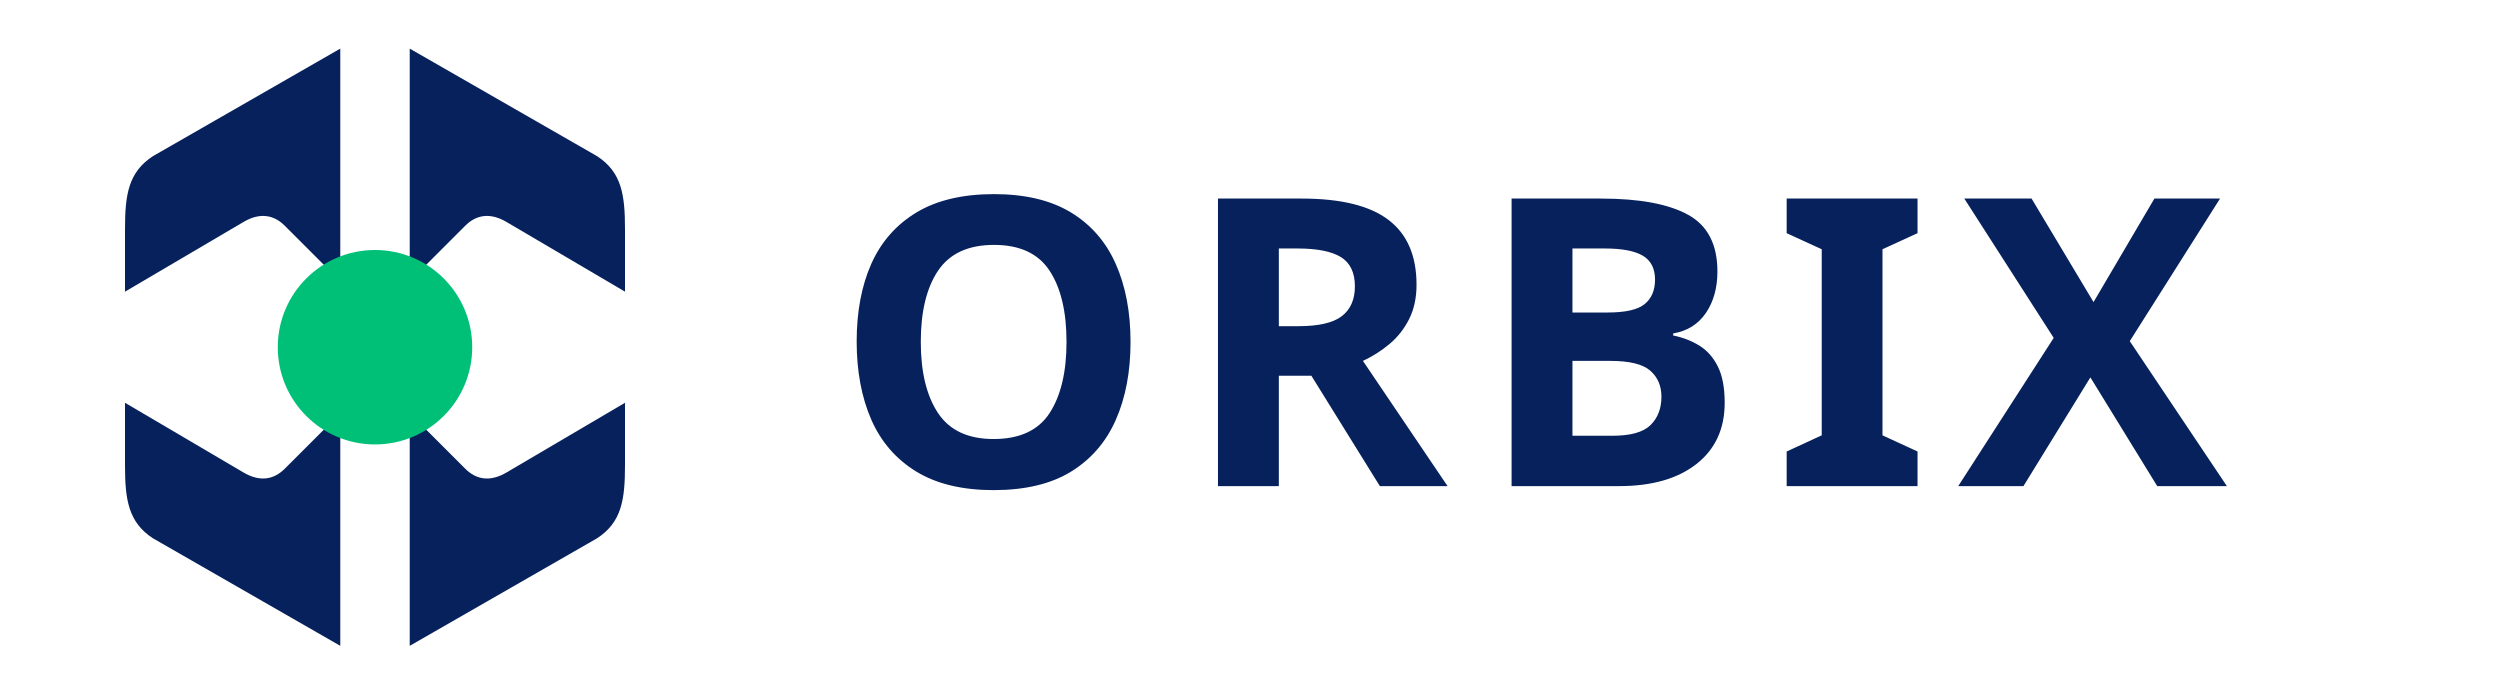
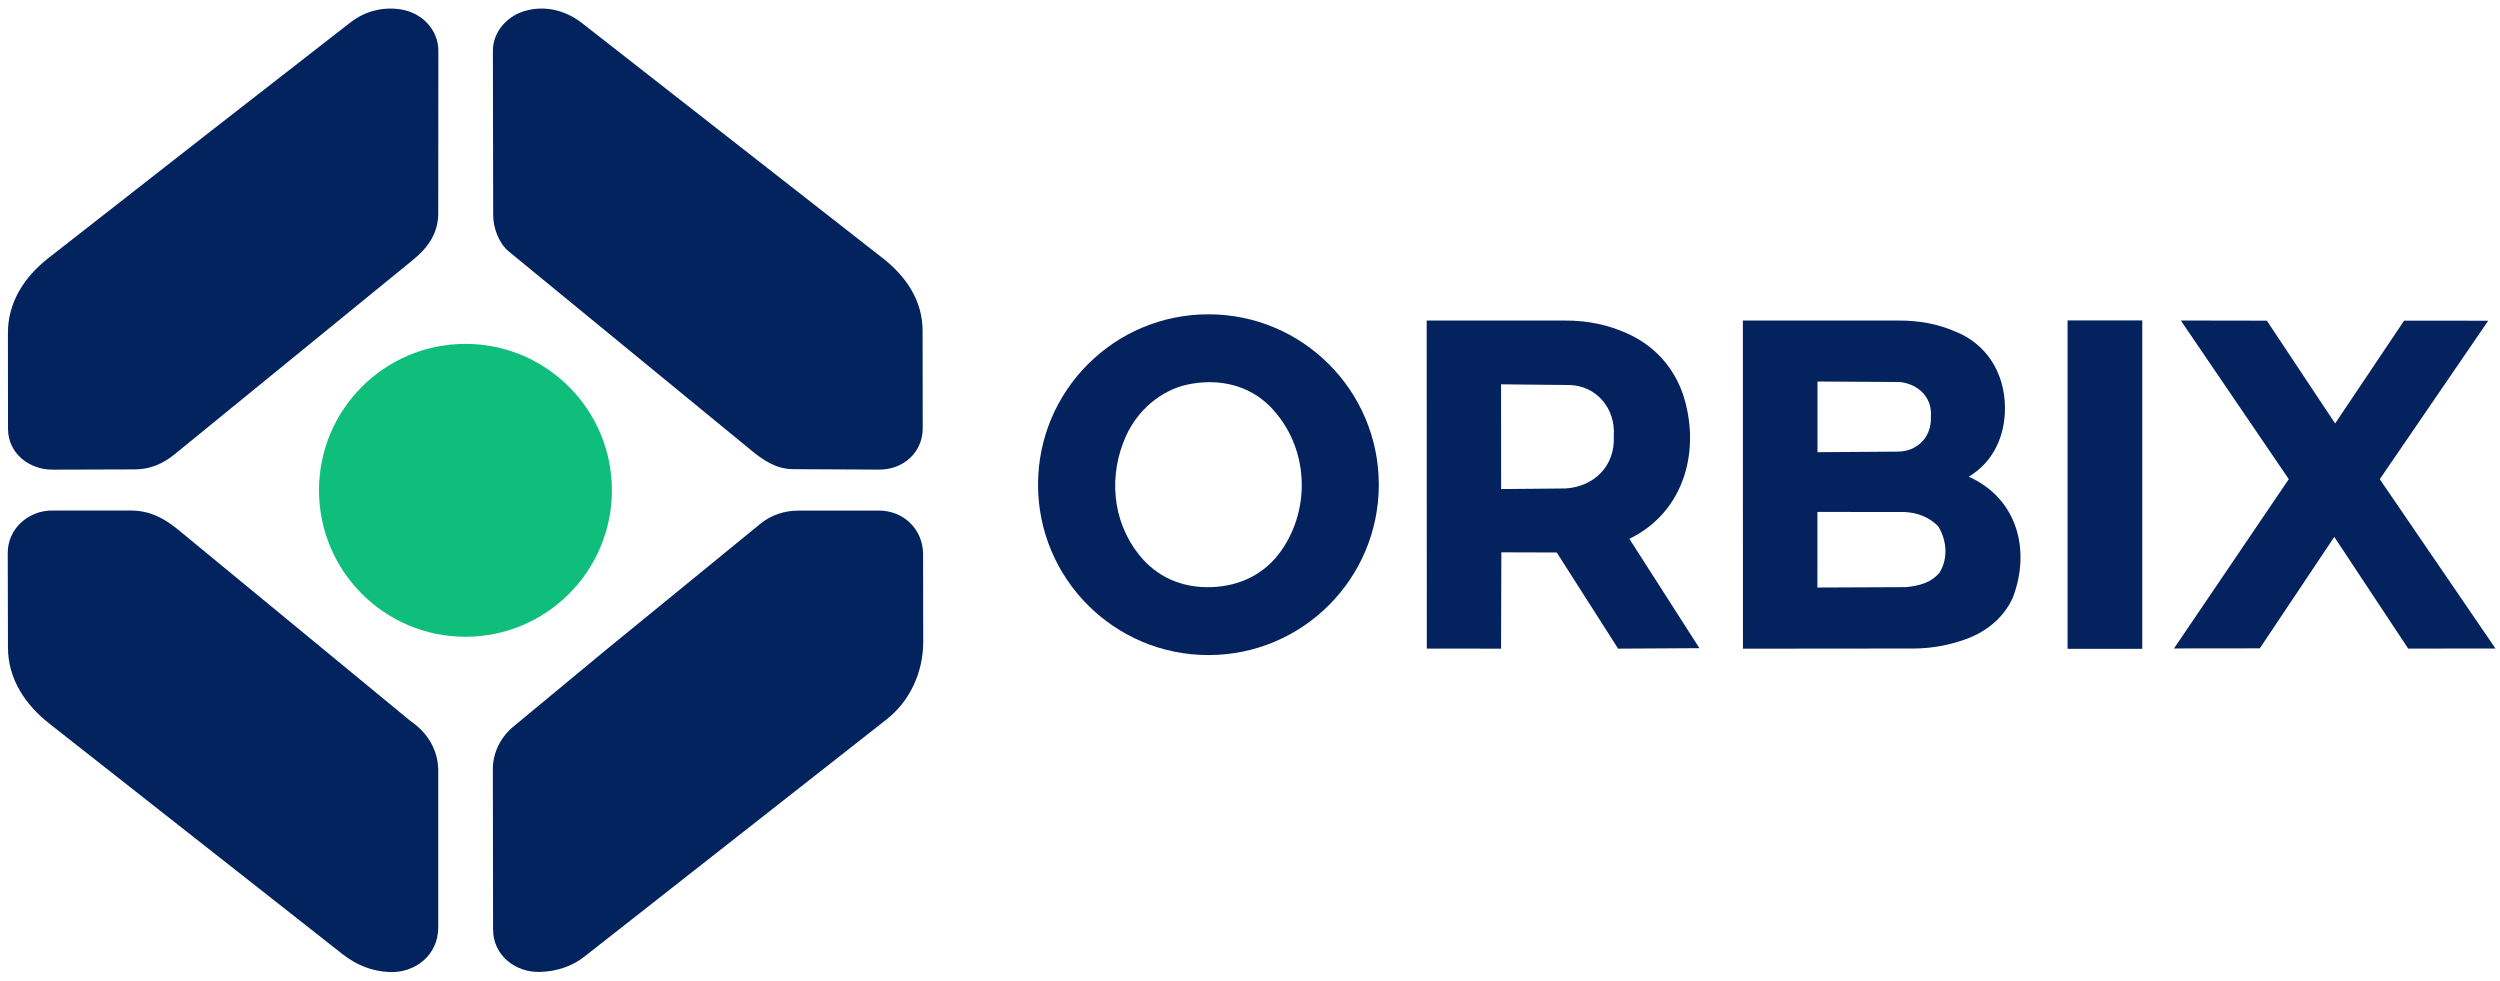
- <svg xmlns="http://www.w3.org/2000/svg" viewBox="0 0 360 100" fill="none">
-   <g transform="translate(4, 0)">
-     <g fill="#07215C">
-       <path d="M 45 7 L 18 22.5 C 14.5 24.8 14 28 14 33 L 14 42 L 31 32 C 33.5 30.5 35.5 31 37 32.5 L 45 40.5 Z" />
-       <path d="M 55 7 L 82 22.5 C 85.5 24.8 86 28 86 33 L 86 42 L 69 32 C 66.5 30.5 64.5 31 63 32.5 L 55 40.5 Z" />
-       <path d="M 45 93 L 18 77.5 C 14.5 75.2 14 72 14 67 L 14 58 L 31 68 C 33.5 69.5 35.5 69 37 67.5 L 45 59.5 Z" />
-       <path d="M 55 93 L 82 77.5 C 85.5 75.2 86 72 86 67 L 86 58 L 69 68 C 66.5 69.5 64.5 69 63 67.5 L 55 59.5 Z" />
-     </g>
-     <circle cx="50" cy="50" r="14" fill="#00C078" />
-   </g>
-   <text x="120" y="70" font-family="'Readex Pro', 'Segoe UI', 'Arial Black', sans-serif" font-size="58" font-weight="900" letter-spacing="4" fill="#07215C">ORBIX</text>
+ <svg xmlns="http://www.w3.org/2000/svg" width="775" height="304" viewBox="152 523 775 304" role="img" aria-label="Orbix">
+   <path fill="#02235E" d="M424.576,668.578l-26.788-0.137c-5.023-0.026-8.993-2.627-12.819-5.766l-75.204-61.682 c-3.137-2.573-4.87-7.315-4.877-11.323l-0.093-50.885c-0.011-5.89,4.327-10.711,9.781-12.352 c6.134-1.847,12.63-0.356,17.877,3.745l93.203,72.861c7.18,5.613,12.335,13.063,12.348,22.483l0.041,30.214 C438.053,663.265,431.998,668.616,424.576,668.578z" />
+   <path fill="#02235E" d="M319.615,824.292c-7.902,0.317-14.748-5.214-14.76-13.092l-0.076-49.738 c-0.008-5.161,2.461-9.982,6.312-13.171l28.755-23.816l47.942-39.159c3.351-2.737,7.488-4.022,11.719-4.024l24.955-0.015 c7.659-0.005,13.682,5.828,13.694,13.542l0.044,27.118c0.015,9.206-3.954,18.268-11.376,24.095l-93.64,73.505 C329.307,822.58,324.68,824.089,319.615,824.292z" />
+   <path fill="#02235E" d="M193.762,668.515l-25.46,0.078c-7.199,0.022-13.81-5.007-13.818-12.662l-0.03-29.727 c-0.01-9.566,5.192-17.45,12.496-23.159l50.447-39.433l43.197-33.625c4.611-3.589,10.219-4.98,15.83-4.042 c6.354,1.062,11.471,6.2,11.467,12.852l-0.035,50.292c-0.004,6.294-3.237,10.733-7.834,14.481l-73.89,60.255 C202.539,666.756,198.553,668.501,193.762,668.515z" />
+   <path fill="#02235E" d="M287.858,810.471c0,8.588-7.076,14.187-15.14,13.865c-5.393-0.215-10.248-2.182-14.583-5.591 l-90.864-71.447c-7.468-5.872-12.78-13.838-12.802-23.521l-0.068-29.345c-0.018-7.566,6.411-13.175,13.754-13.173l24.406,0.006 c5.853,0.002,10.316,2.358,14.726,5.988l72.096,59.364c5.213,3.586,8.478,8.904,8.478,15.402L287.858,810.471z" />
+   <path fill="#04235E" d="M762.311,670.772c7.62-4.55,11.29-12.6,11.23-21.46c-0.07-10.6-5.64-19.77-15.61-23.62 c-5.39-2.33-11.07-3.32-17.14-3.32h-48.5l0.02,101.72l52.8-0.05c6.29-0.01,12.05-1.22,17.71-3.43 c5.86-2.52,10.48-6.51,13.16-12.36C781.552,693.702,777.481,677.592,762.311,670.772z M715.421,641.272l25.57,0.15 c5.7,0.67,10.09,4.74,9.58,10.87c0.24,6.25-4.28,10.67-10.22,10.71l-24.93,0.18V641.272z M753.302,700.452 c-2.66,3.25-6.46,4.15-10.39,4.56l-27.52,0.12l0.01-23.43l27.05,0.02c4.01,0.21,7.56,1.59,10.36,4.39 C755.451,690.392,756.031,695.892,753.302,700.452z" />
+   <path fill="#04235E" d="M657.101,690.032c17.24-8.35,22.31-27.82,16.54-45.04c-3.01-8.49-8.98-14.93-17.16-18.6 c-6.06-2.76-12.35-4.02-19.16-4.02l-43.05-0.01l0.04,101.7l23.02,0.02l0.09-29.86l17.17,0.05l19.02,29.81l25.21-0.15 L657.101,690.032z M637.401,674.422l-20.05,0.19l-0.02-32.47l21.01,0.21c8.46,0.09,14.56,7.23,13.93,15.85 C652.751,667.412,646.241,673.802,637.401,674.422z" />
+   <path fill="#04235E" d="M526.611,620.432c-29.17,0-52.82,23.65-52.82,52.82c0,29.17,23.65,52.82,52.82,52.82 c29.17,0,52.82-23.65,52.82-52.82C579.431,644.082,555.781,620.432,526.611,620.432z M549.381,693.432 c-5,7.31-12.7,11.23-21.71,11.57c-9.2,0.35-17.1-3.1-22.66-10.13c-8.25-10.43-9.43-24.54-3.96-36.69 c3.72-8.27,11.14-14.33,19.23-16c9.67-2,19.2,0.21,25.89,7.29C557.471,661.422,558.581,679.992,549.381,693.432z" />
+   <polygon fill="#04235E" points="925.6,724.039 898.54,724.066 875.625,689.443 852.54,723.989 825.941,724.018 861.521,671.537 828.051,622.36 854.723,622.406 875.892,654.277 897.269,622.406 923.352,622.42 889.728,671.551" />
+   <rect x="792.944" y="622.328" width="23.159" height="101.806" fill="#04235E" />
+   <circle cx="296.288" cy="675.003" r="45.399" fill="#0FBE7B" />
</svg>
